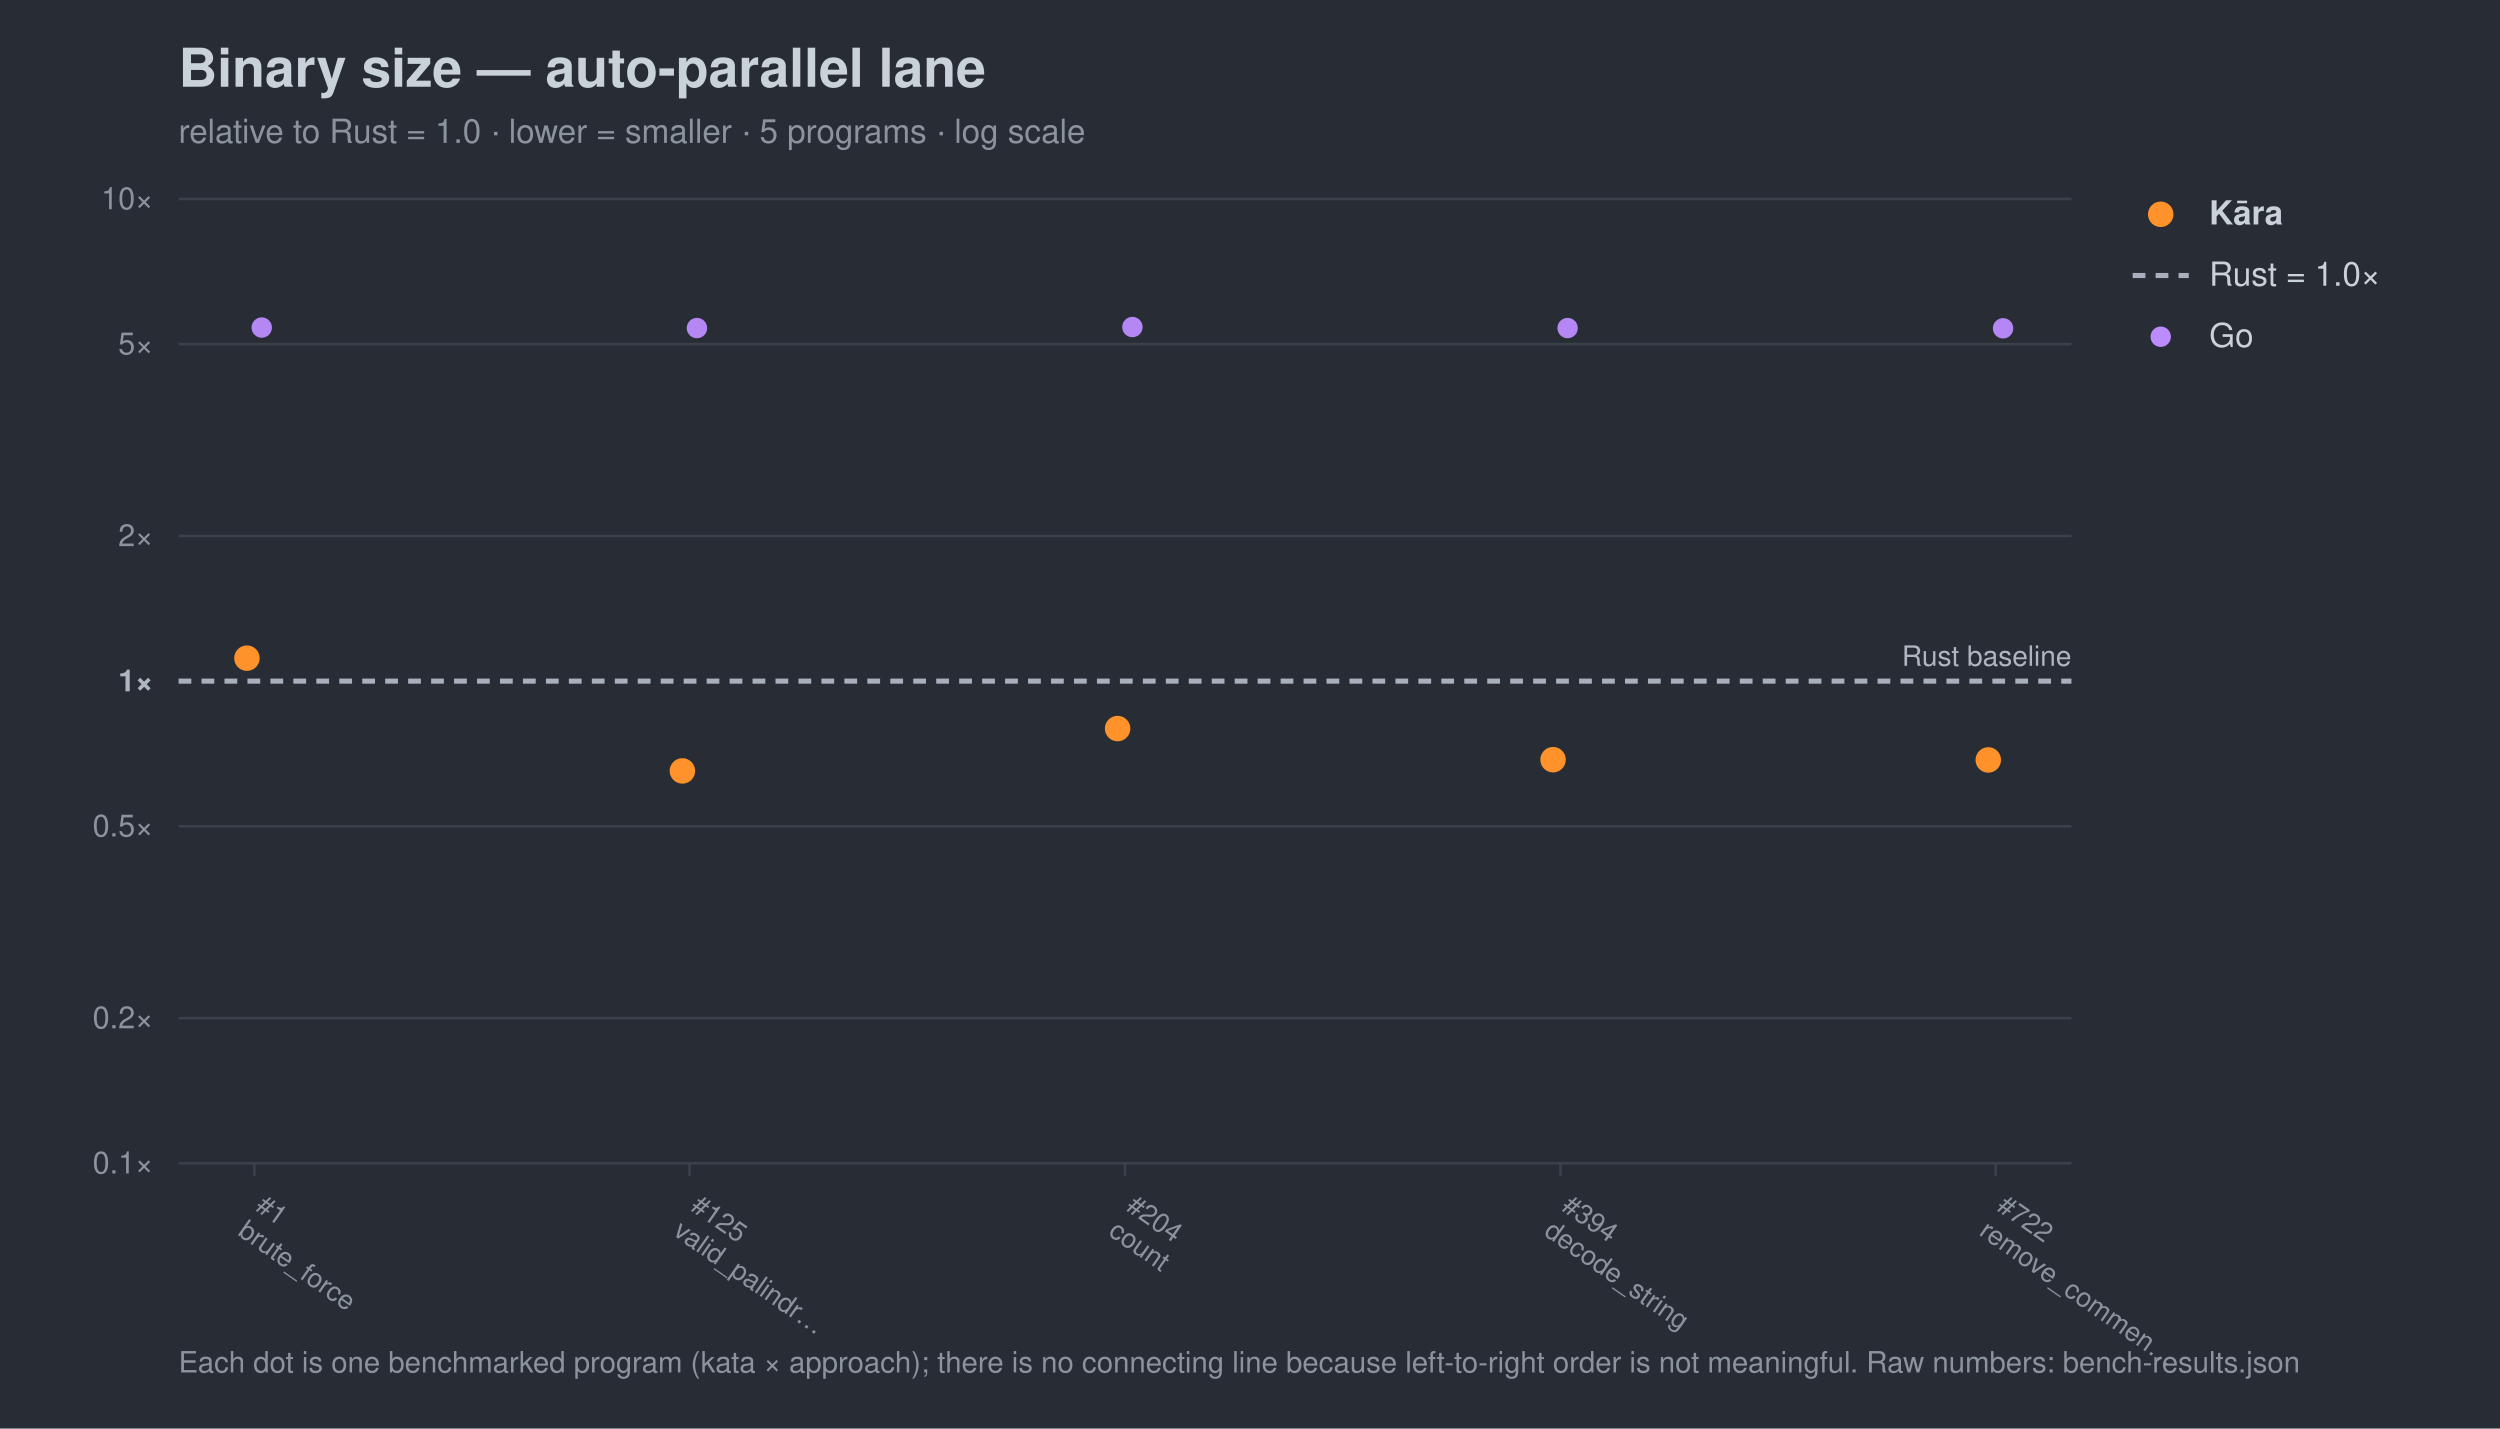
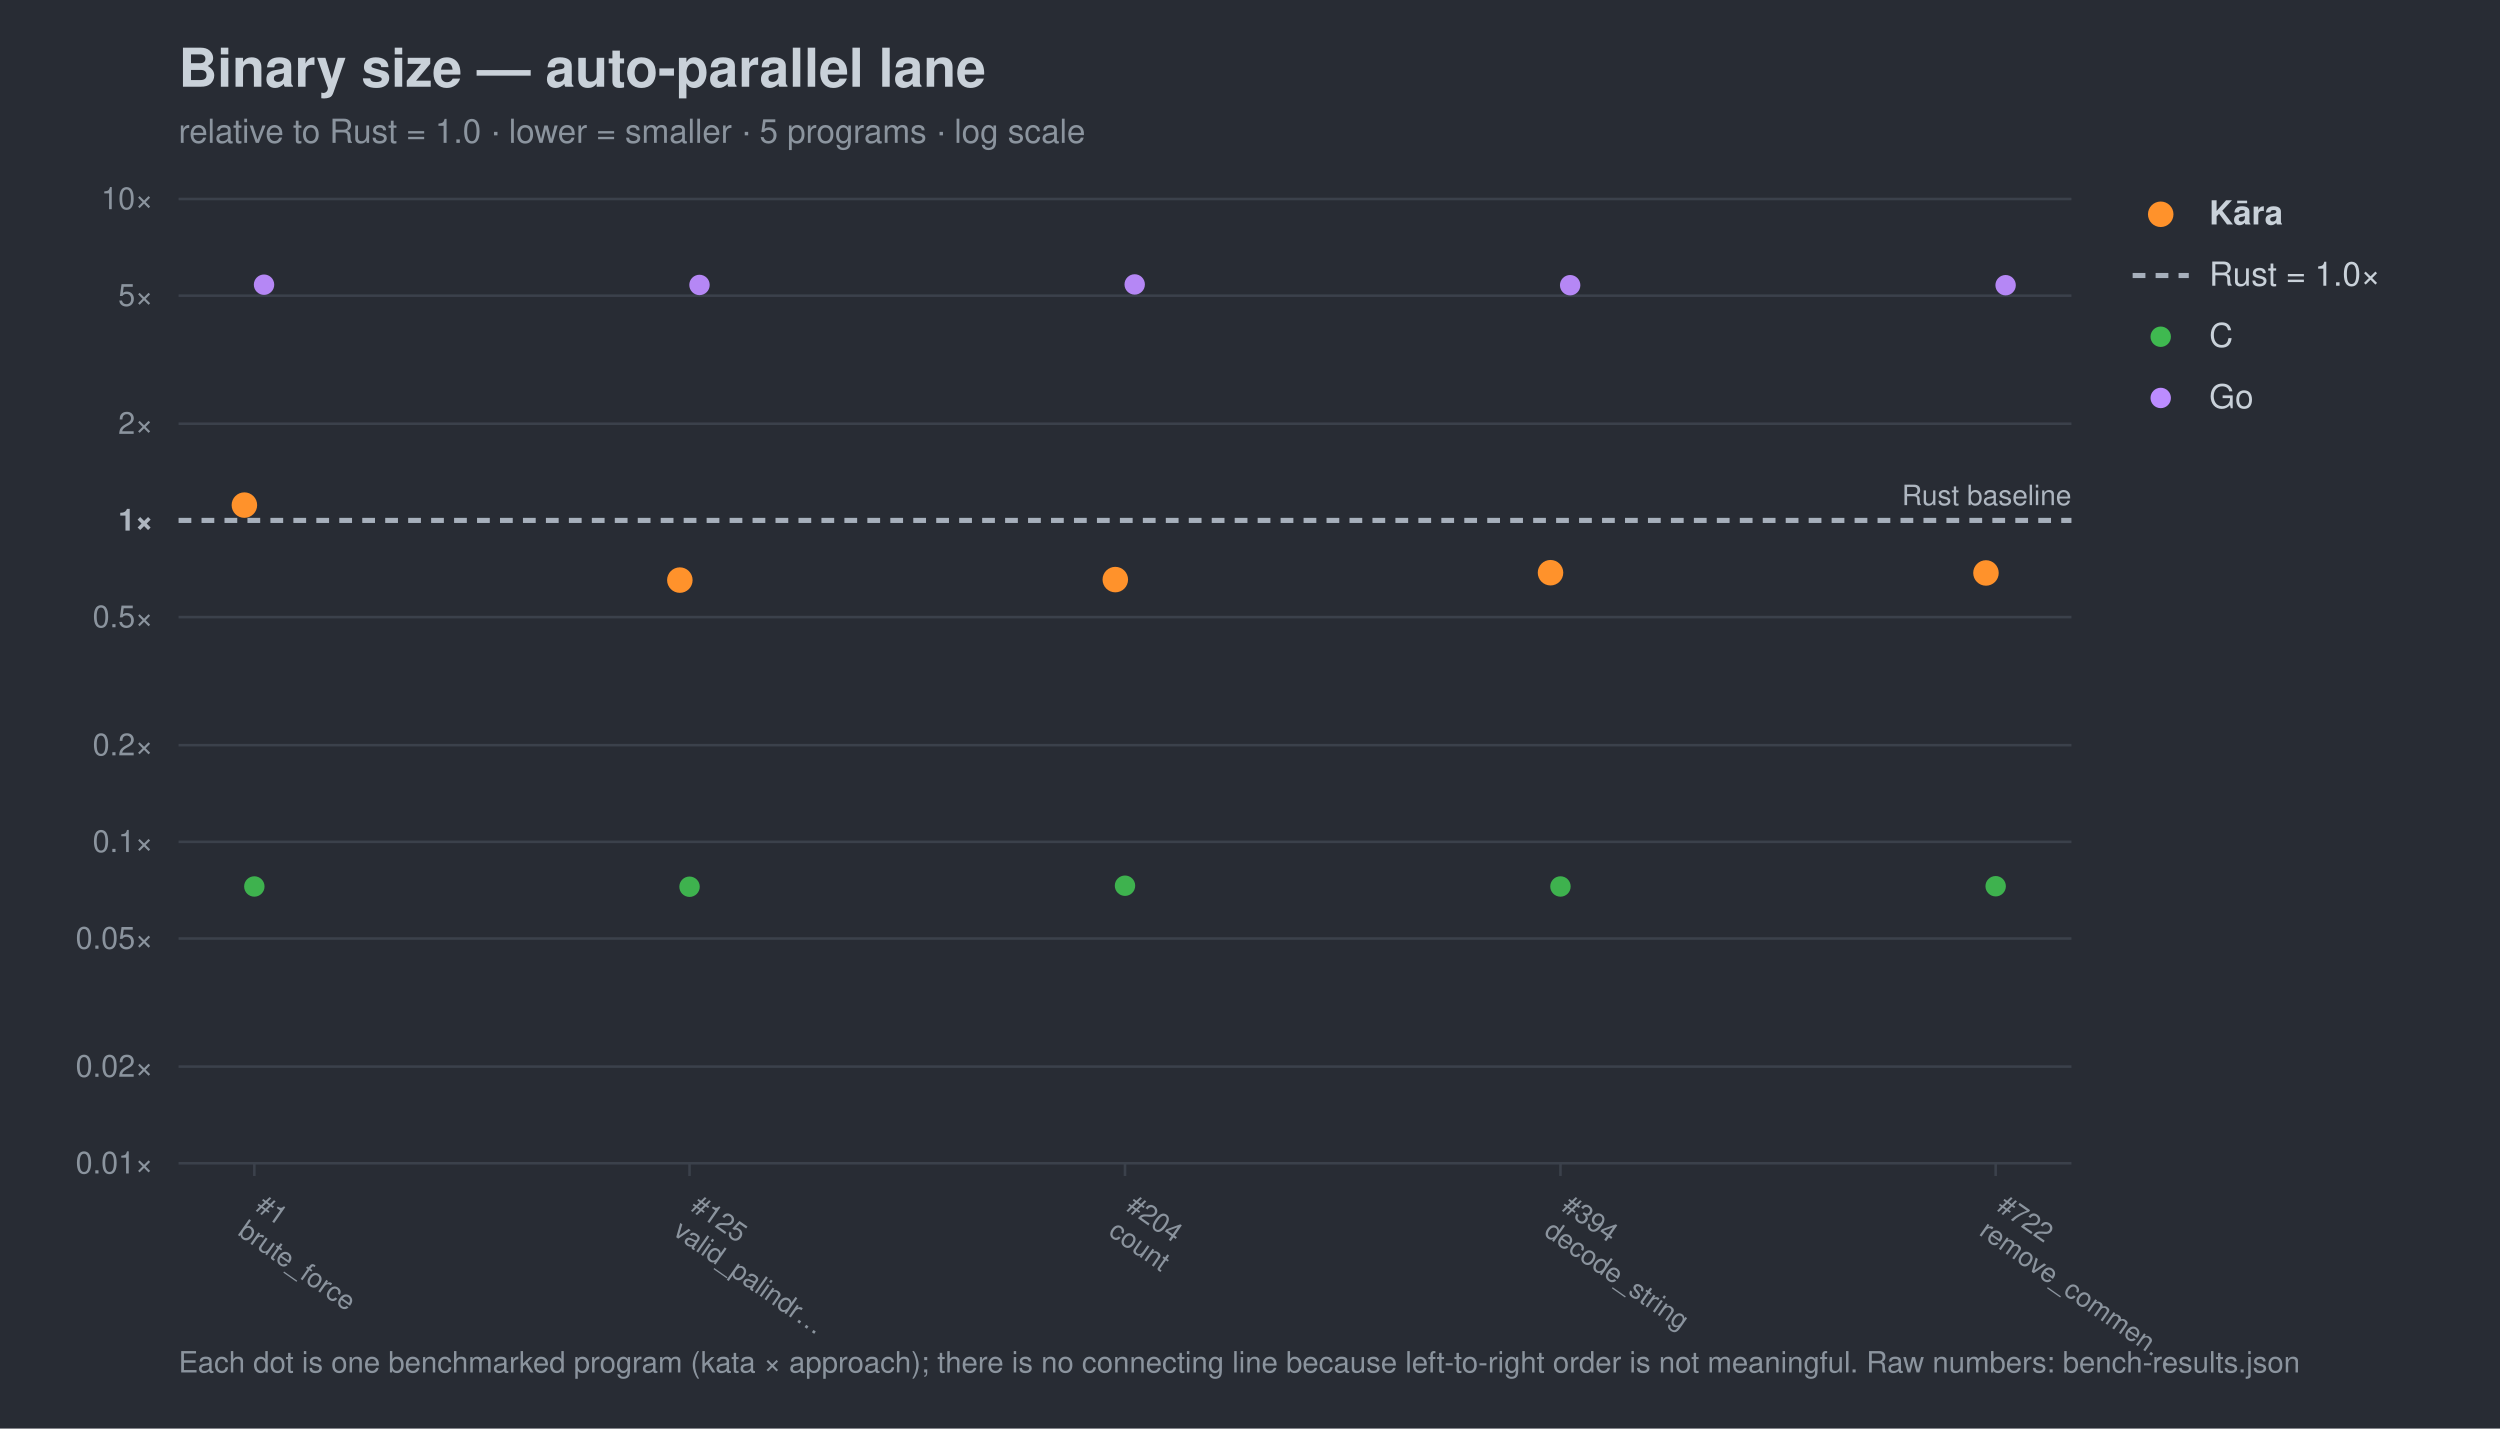
<svg xmlns="http://www.w3.org/2000/svg" width="980" height="560" viewBox="0 0 980 560" font-family="-apple-system,Segoe UI,Helvetica,Arial,sans-serif">
  <rect width="980" height="560" fill="#282c34" />
  <text x="70" y="34" font-size="21" font-weight="700" fill="#c9d1d9">Binary size — auto-parallel lane</text>
  <text x="70" y="56" font-size="13" fill="#8b949e">relative to Rust = 1.0 · lower = smaller · 5 programs · log scale</text>
  <line x1="70" y1="456.0" x2="812" y2="456.0" stroke="#3b414b" stroke-width="1" />
-   <text x="60" y="460.0" font-size="12" text-anchor="end" fill="#8b949e">0.1×</text>
-   <line x1="70" y1="399.1" x2="812" y2="399.1" stroke="#3b414b" stroke-width="1" />
-   <text x="60" y="403.1" font-size="12" text-anchor="end" fill="#8b949e">0.2×</text>
-   <line x1="70" y1="323.9" x2="812" y2="323.9" stroke="#3b414b" stroke-width="1" />
-   <text x="60" y="327.9" font-size="12" text-anchor="end" fill="#8b949e">0.5×</text>
-   <line x1="70" y1="267.0" x2="812" y2="267.0" stroke="#a7b0bc" stroke-width="2" stroke-dasharray="5 4" />
-   <text x="60" y="271.0" font-size="12" text-anchor="end" fill="#aeb6c0" font-weight="700">1×</text>
-   <line x1="70" y1="210.1" x2="812" y2="210.1" stroke="#3b414b" stroke-width="1" />
-   <text x="60" y="214.1" font-size="12" text-anchor="end" fill="#8b949e">2×</text>
-   <line x1="70" y1="134.9" x2="812" y2="134.9" stroke="#3b414b" stroke-width="1" />
-   <text x="60" y="138.9" font-size="12" text-anchor="end" fill="#8b949e">5×</text>
+   <text x="60" y="460.0" font-size="12" text-anchor="end" fill="#8b949e">0.01×</text>
+   <line x1="70" y1="418.1" x2="812" y2="418.1" stroke="#3b414b" stroke-width="1" />
+   <text x="60" y="422.1" font-size="12" text-anchor="end" fill="#8b949e">0.02×</text>
+   <line x1="70" y1="367.9" x2="812" y2="367.9" stroke="#3b414b" stroke-width="1" />
+   <text x="60" y="371.9" font-size="12" text-anchor="end" fill="#8b949e">0.05×</text>
+   <line x1="70" y1="330.0" x2="812" y2="330.0" stroke="#3b414b" stroke-width="1" />
+   <text x="60" y="334.0" font-size="12" text-anchor="end" fill="#8b949e">0.1×</text>
+   <line x1="70" y1="292.1" x2="812" y2="292.1" stroke="#3b414b" stroke-width="1" />
+   <text x="60" y="296.1" font-size="12" text-anchor="end" fill="#8b949e">0.2×</text>
+   <line x1="70" y1="241.9" x2="812" y2="241.9" stroke="#3b414b" stroke-width="1" />
+   <text x="60" y="245.9" font-size="12" text-anchor="end" fill="#8b949e">0.5×</text>
+   <line x1="70" y1="204.0" x2="812" y2="204.0" stroke="#a7b0bc" stroke-width="2" stroke-dasharray="5 4" />
+   <text x="60" y="208.0" font-size="12" text-anchor="end" fill="#aeb6c0" font-weight="700">1×</text>
+   <line x1="70" y1="166.1" x2="812" y2="166.1" stroke="#3b414b" stroke-width="1" />
+   <text x="60" y="170.1" font-size="12" text-anchor="end" fill="#8b949e">2×</text>
+   <line x1="70" y1="115.9" x2="812" y2="115.9" stroke="#3b414b" stroke-width="1" />
+   <text x="60" y="119.9" font-size="12" text-anchor="end" fill="#8b949e">5×</text>
  <line x1="70" y1="78.0" x2="812" y2="78.0" stroke="#3b414b" stroke-width="1" />
  <text x="60" y="82.0" font-size="12" text-anchor="end" fill="#8b949e">10×</text>
-   <text x="812" y="261.0" font-size="11" text-anchor="end" fill="#aeb6c0">Rust baseline</text>
+   <text x="812" y="198.0" font-size="11" text-anchor="end" fill="#aeb6c0">Rust baseline</text>
  <line x1="99.7" y1="456" x2="99.7" y2="461" stroke="#3b414b" />
  <g transform="translate(99.7,474) rotate(35)">
    <text x="0" y="0" font-size="10.5" fill="#8b949e">#1</text>
    <text x="0" y="12" font-size="10.5" fill="#8b949e">brute_force</text>
  </g>
  <line x1="270.3" y1="456" x2="270.3" y2="461" stroke="#3b414b" />
  <g transform="translate(270.3,474) rotate(35)">
    <text x="0" y="0" font-size="10.5" fill="#8b949e">#125</text>
    <text x="0" y="12" font-size="10.5" fill="#8b949e">valid_palindr…</text>
  </g>
  <line x1="441.0" y1="456" x2="441.0" y2="461" stroke="#3b414b" />
  <g transform="translate(441.0,474) rotate(35)">
    <text x="0" y="0" font-size="10.5" fill="#8b949e">#204</text>
    <text x="0" y="12" font-size="10.5" fill="#8b949e">count</text>
  </g>
  <line x1="611.7" y1="456" x2="611.7" y2="461" stroke="#3b414b" />
  <g transform="translate(611.7,474) rotate(35)">
    <text x="0" y="0" font-size="10.5" fill="#8b949e">#394</text>
    <text x="0" y="12" font-size="10.5" fill="#8b949e">decode_string</text>
  </g>
  <line x1="782.3" y1="456" x2="782.3" y2="461" stroke="#3b414b" />
  <g transform="translate(782.3,474) rotate(35)">
    <text x="0" y="0" font-size="10.5" fill="#8b949e">#722</text>
    <text x="0" y="12" font-size="10.5" fill="#8b949e">remove_commen…</text>
  </g>
-   <circle cx="102.6" cy="128.4" r="4.0" fill="#bc8cff" opacity="0.95" />
-   <circle cx="273.2" cy="128.6" r="4.0" fill="#bc8cff" opacity="0.95" />
-   <circle cx="443.9" cy="128.2" r="4.0" fill="#bc8cff" opacity="0.95" />
-   <circle cx="614.5" cy="128.6" r="4.0" fill="#bc8cff" opacity="0.95" />
-   <circle cx="785.2" cy="128.7" r="4.0" fill="#bc8cff" opacity="0.95" />
-   <circle cx="96.8" cy="258.0" r="5.0" fill="#ff922b" opacity="1.0" />
-   <circle cx="267.5" cy="302.2" r="5.0" fill="#ff922b" opacity="1.0" />
-   <circle cx="438.1" cy="285.6" r="5.0" fill="#ff922b" opacity="1.0" />
-   <circle cx="608.8" cy="297.8" r="5.0" fill="#ff922b" opacity="1.0" />
-   <circle cx="779.4" cy="297.9" r="5.0" fill="#ff922b" opacity="1.0" />
+   <circle cx="99.7" cy="347.5" r="4.0" fill="#3fb950" opacity="0.95" />
+   <circle cx="270.3" cy="347.6" r="4.0" fill="#3fb950" opacity="0.95" />
+   <circle cx="441.0" cy="347.2" r="4.0" fill="#3fb950" opacity="0.95" />
+   <circle cx="611.7" cy="347.5" r="4.0" fill="#3fb950" opacity="0.95" />
+   <circle cx="782.3" cy="347.4" r="4.0" fill="#3fb950" opacity="0.95" />
+   <circle cx="103.5" cy="111.6" r="4.0" fill="#bc8cff" opacity="0.95" />
+   <circle cx="274.2" cy="111.7" r="4.0" fill="#bc8cff" opacity="0.95" />
+   <circle cx="444.8" cy="111.5" r="4.0" fill="#bc8cff" opacity="0.95" />
+   <circle cx="615.5" cy="111.8" r="4.0" fill="#bc8cff" opacity="0.95" />
+   <circle cx="786.2" cy="111.8" r="4.0" fill="#bc8cff" opacity="0.95" />
+   <circle cx="95.8" cy="198.0" r="5.0" fill="#ff922b" opacity="1.0" />
+   <circle cx="266.5" cy="227.4" r="5.0" fill="#ff922b" opacity="1.0" />
+   <circle cx="437.2" cy="227.2" r="5.0" fill="#ff922b" opacity="1.0" />
+   <circle cx="607.8" cy="224.5" r="5.0" fill="#ff922b" opacity="1.0" />
+   <circle cx="778.5" cy="224.6" r="5.0" fill="#ff922b" opacity="1.0" />
  <circle cx="847" cy="84" r="5" fill="#ff922b" />
  <text x="866" y="88" font-size="13" fill="#c9d1d9" font-weight="700">Kāra</text>
  <line x1="836" y1="108" x2="858" y2="108" stroke="#a7b0bc" stroke-width="2" stroke-dasharray="5 4" />
  <text x="866" y="112" font-size="13" fill="#c9d1d9" font-weight="400">Rust = 1.0×</text>
-   <circle cx="847" cy="132" r="4" fill="#bc8cff" />
-   <text x="866" y="136" font-size="13" fill="#c9d1d9" font-weight="400">Go</text>
+   <circle cx="847" cy="132" r="4" fill="#3fb950" />
+   <text x="866" y="136" font-size="13" fill="#c9d1d9" font-weight="400">C</text>
+   <circle cx="847" cy="156" r="4" fill="#bc8cff" />
+   <text x="866" y="160" font-size="13" fill="#c9d1d9" font-weight="400">Go</text>
  <text x="70" y="538" font-size="11.5" fill="#8b949e">Each dot is one benchmarked program (kata × approach); there is no connecting line because left-to-right order is not meaningful. Raw numbers: bench-results.json</text>
</svg>
